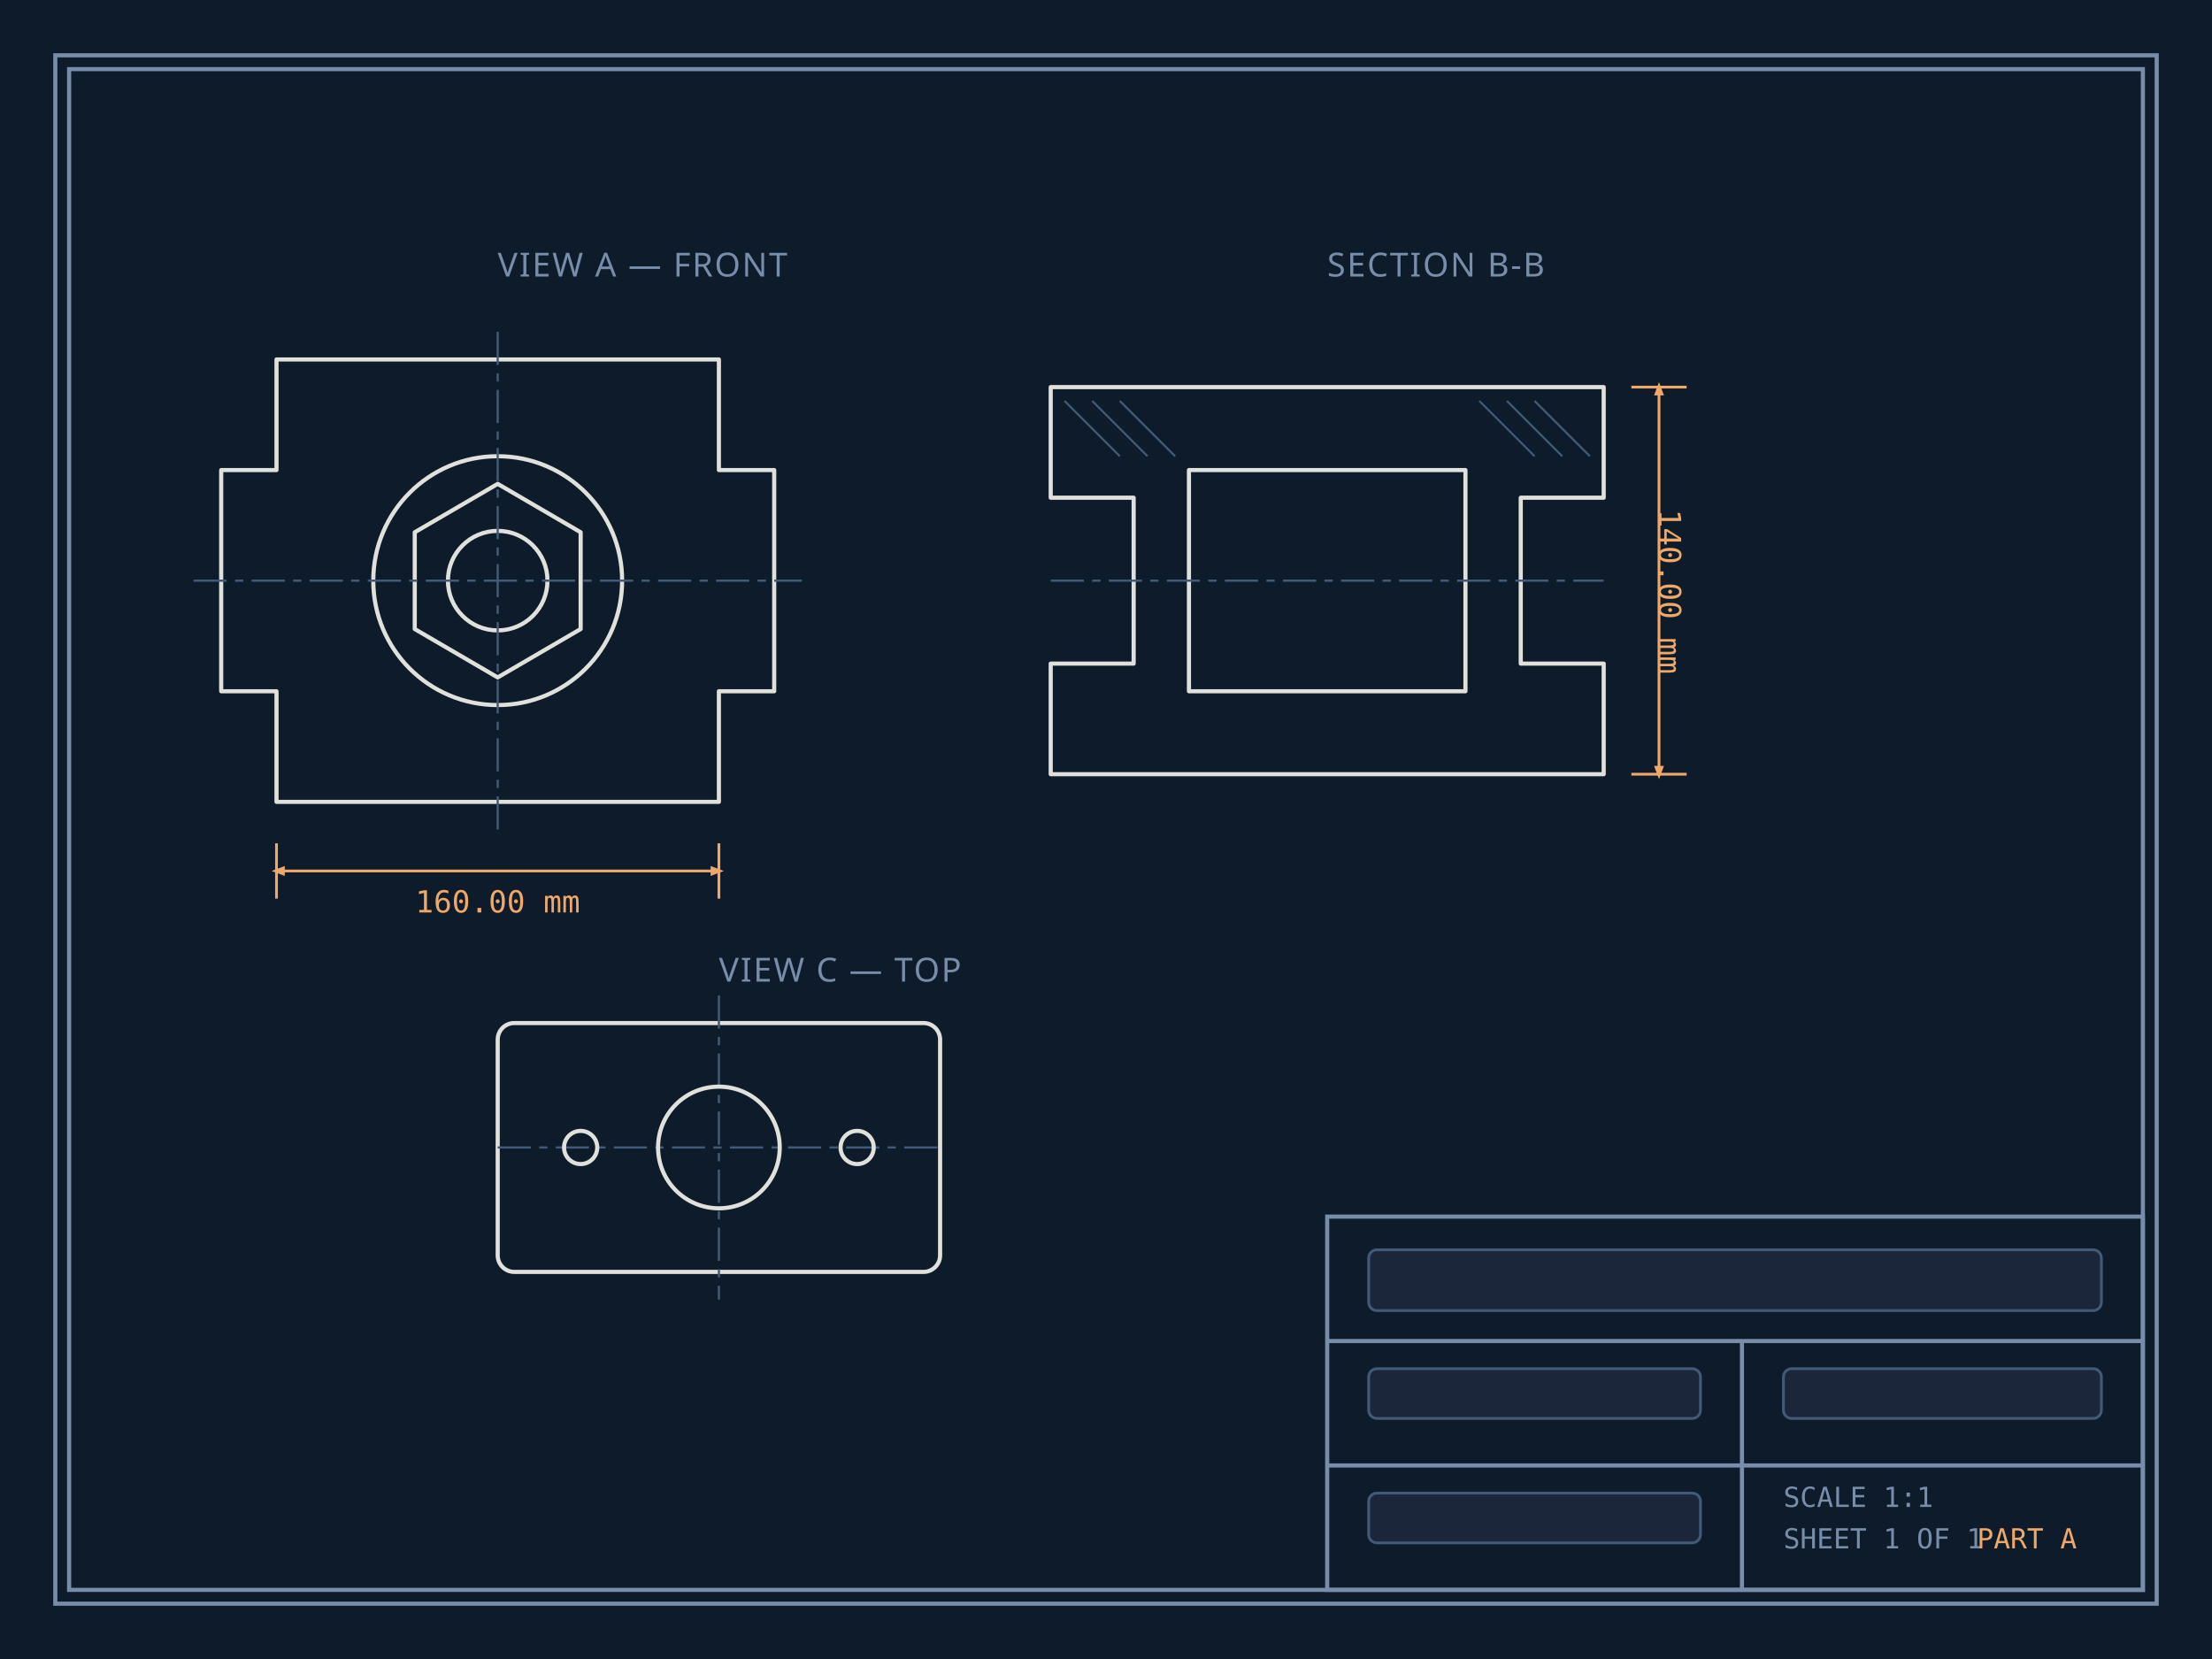
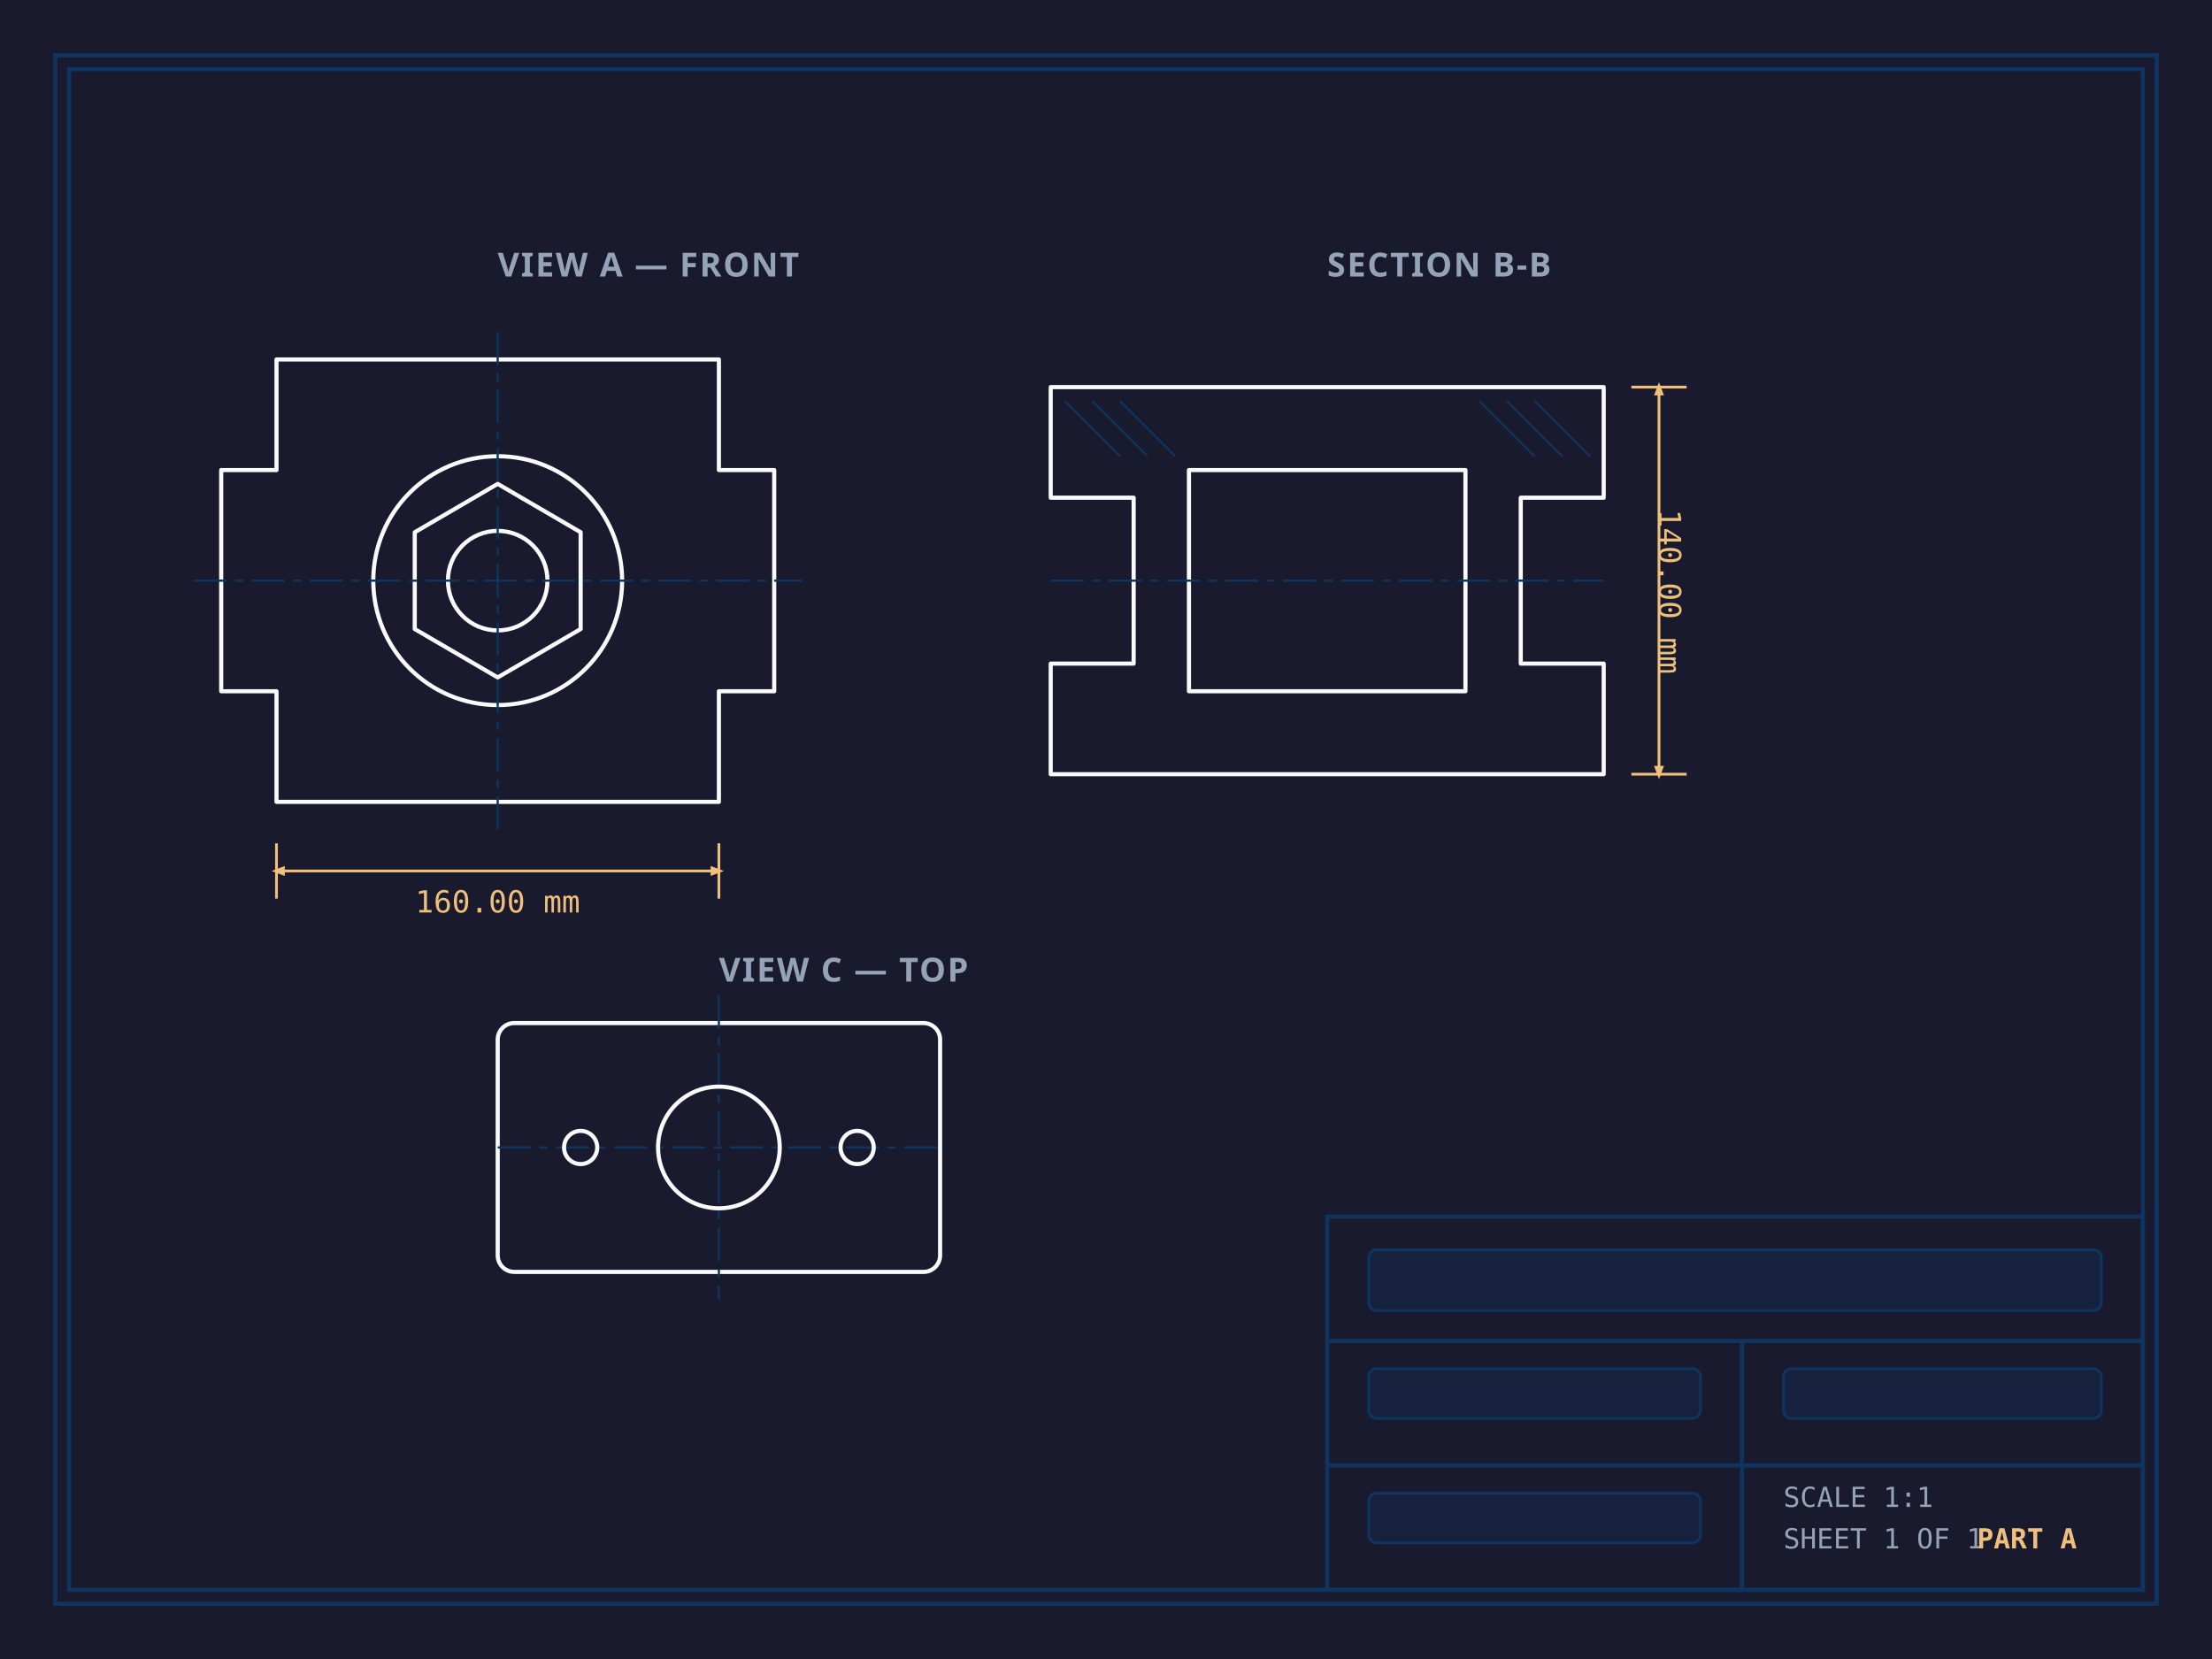
<svg xmlns="http://www.w3.org/2000/svg" viewBox="0 0 800 600" width="100%" height="100%">
  <defs>
    <style>
-       .border { stroke: #778DA9; stroke-width: 1.5; fill: none; }
-       .grid { stroke: #415A77; stroke-width: 0.5; stroke-dasharray: 4 4; opacity: 0.4; }
-       .solid-geom { stroke: #E0E1DD; stroke-width: 1.5; fill: none; stroke-linecap: round; stroke-linejoin: round; }
-       .hidden-geom { stroke: #778DA9; stroke-width: 1; stroke-dasharray: 4 2; fill: none; }
-       .centerline { stroke: #415A77; stroke-width: 0.8; stroke-dasharray: 12 3 3 3; }
-       .dim-line { stroke: #F0A868; stroke-width: 1; fill: none; }
-       .dim-text { font-family: monospace; font-size: 11px; fill: #F0A868; text-anchor: middle; }
-       .label-text { font-family: sans-serif; font-size: 12px; fill: #778DA9; letter-spacing: 0.05em; font-weight: 500; }
-       .redaction-bar { fill: #1B263B; stroke: #415A77; stroke-width: 1; }
-       .hatch { stroke: #415A77; stroke-width: 0.75; }
+       .border { stroke: #0F3460; stroke-width: 1.5; fill: none; }
+       .grid { stroke: #0F3460; stroke-width: 0.5; stroke-dasharray: 4 4; opacity: 0.35; }
+       .solid-geom { stroke: #F8FAFC; stroke-width: 1.5; fill: none; stroke-linecap: round; stroke-linejoin: round; }
+       .hidden-geom { stroke: #64748B; stroke-width: 1; stroke-dasharray: 4 2; fill: none; }
+       .centerline { stroke: #0F3460; stroke-width: 0.8; stroke-dasharray: 12 3 3 3; }
+       .dim-line { stroke: #EFC07B; stroke-width: 1; fill: none; }
+       .dim-text { font-family: monospace; font-size: 11px; fill: #EFC07B; text-anchor: middle; font-weight: 500; }
+       .label-text { font-family: sans-serif; font-size: 12px; fill: #94A3B8; letter-spacing: 0.05em; font-weight: 600; }
+       .redaction-bar { fill: #16213E; stroke: #0F3460; stroke-width: 1; }
+       .hatch { stroke: #0F3460; stroke-width: 0.75; }
    </style>
    <marker id="arrow" viewBox="0 0 10 10" refX="5" refY="5" markerWidth="6" markerHeight="6" orient="auto-start-reverse">
-       <path d="M 0 2 L 8 5 L 0 8 z" fill="#F0A868" />
+       <path d="M 0 2 L 8 5 L 0 8 z" fill="#EFC07B" />
    </marker>
  </defs>
-   <rect width="800" height="600" fill="#0D1B2A" />
+   <rect width="800" height="600" fill="#1A1A2E" />
  <rect x="20" y="20" width="760" height="560" class="border" />
  <rect x="25" y="25" width="750" height="550" class="border" stroke-width="0.75" />
  <g id="front-view" transform="translate(60, 80)">
    <text x="120" y="20" class="label-text">VIEW A — FRONT</text>
    <path class="solid-geom" d="M 40,50 L 200,50 L 200,90 L 220,90 L 220,170 L 200,170 L 200,210 L 40,210 L 40,170 L 20,170 L 20,90 L 40,90 Z" />
    <circle cx="120" cy="130" r="45" class="solid-geom" />
    <polygon points="120,95 150,112.5 150,147.5 120,165 90,147.5 90,112.5" class="solid-geom" />
    <circle cx="120" cy="130" r="18" class="solid-geom" />
    <line x1="10" y1="130" x2="230" y2="130" class="centerline" />
    <line x1="120" y1="40" x2="120" y2="220" class="centerline" />
    <line x1="40" y1="225" x2="40" y2="245" class="dim-line" />
    <line x1="200" y1="225" x2="200" y2="245" class="dim-line" />
    <line x1="40" y1="235" x2="200" y2="235" class="dim-line" marker-start="url(#arrow)" marker-end="url(#arrow)" />
    <text x="120" y="250" class="dim-text">160.00 mm</text>
  </g>
  <g id="section-view" transform="translate(340, 80)">
    <text x="140" y="20" class="label-text">SECTION B-B</text>
    <path class="solid-geom" d="M 40,60 L 240,60 L 240,100 L 210,100 L 210,160 L 240,160 L 240,200 L 40,200 L 40,160 L 70,160 L 70,100 L 40,100 Z" />
-     <rect x="90" y="90" width="100" height="80" class="solid-geom" fill="#1B263B" fill-opacity="0.5" />
+     <rect x="90" y="90" width="100" height="80" class="solid-geom" fill="#16213E" fill-opacity="0.6" />
    <line x1="40" y1="130" x2="240" y2="130" class="centerline" />
    <line x1="45" y1="65" x2="65" y2="85" class="hatch" />
    <line x1="55" y1="65" x2="75" y2="85" class="hatch" />
    <line x1="65" y1="65" x2="85" y2="85" class="hatch" />
    <line x1="195" y1="65" x2="215" y2="85" class="hatch" />
    <line x1="205" y1="65" x2="225" y2="85" class="hatch" />
    <line x1="215" y1="65" x2="235" y2="85" class="hatch" />
    <line x1="250" y1="60" x2="270" y2="60" class="dim-line" />
    <line x1="250" y1="200" x2="270" y2="200" class="dim-line" />
    <line x1="260" y1="60" x2="260" y2="200" class="dim-line" marker-start="url(#arrow)" marker-end="url(#arrow)" />
    <text x="260" y="134" class="dim-text" transform="rotate(90, 260, 134)">140.00 mm</text>
  </g>
  <g id="top-view" transform="translate(140, 340)">
    <text x="120" y="15" class="label-text">VIEW C — TOP</text>
    <rect x="40" y="30" width="160" height="90" class="solid-geom" rx="6" />
    <line x1="40" y1="75" x2="200" y2="75" class="centerline" />
    <line x1="120" y1="20" x2="120" y2="130" class="centerline" />
    <circle cx="120" cy="75" r="22" class="solid-geom" />
    <circle cx="70" cy="75" r="6" class="solid-geom" />
    <circle cx="170" cy="75" r="6" class="solid-geom" />
  </g>
  <g id="title-block" transform="translate(480, 440)">
-     <rect x="0" y="0" width="295" height="135" class="border" fill="#0D1B2A" />
+     <rect x="0" y="0" width="295" height="135" class="border" fill="#1A1A2E" />
    <line x1="0" y1="45" x2="295" y2="45" class="border" />
    <line x1="0" y1="90" x2="295" y2="90" class="border" />
    <line x1="150" y1="45" x2="150" y2="135" class="border" />
    <rect x="15" y="12" width="265" height="22" class="redaction-bar" rx="3" />
    <rect x="15" y="55" width="120" height="18" class="redaction-bar" rx="3" />
    <rect x="165" y="55" width="115" height="18" class="redaction-bar" rx="3" />
    <rect x="15" y="100" width="120" height="18" class="redaction-bar" rx="3" />
-     <text x="165" y="105" font-family="monospace" font-size="10" fill="#778DA9">SCALE 1:1</text>
-     <text x="165" y="120" font-family="monospace" font-size="10" fill="#778DA9">SHEET 1 OF 1</text>
-     <text x="235" y="120" font-family="monospace" font-size="10" fill="#F0A868">PART A</text>
+     <text x="165" y="105" font-family="monospace" font-size="10" fill="#94A3B8">SCALE 1:1</text>
+     <text x="165" y="120" font-family="monospace" font-size="10" fill="#94A3B8">SHEET 1 OF 1</text>
+     <text x="235" y="120" font-family="monospace" font-size="10" fill="#EFC07B" font-weight="bold">PART A</text>
  </g>
</svg>
